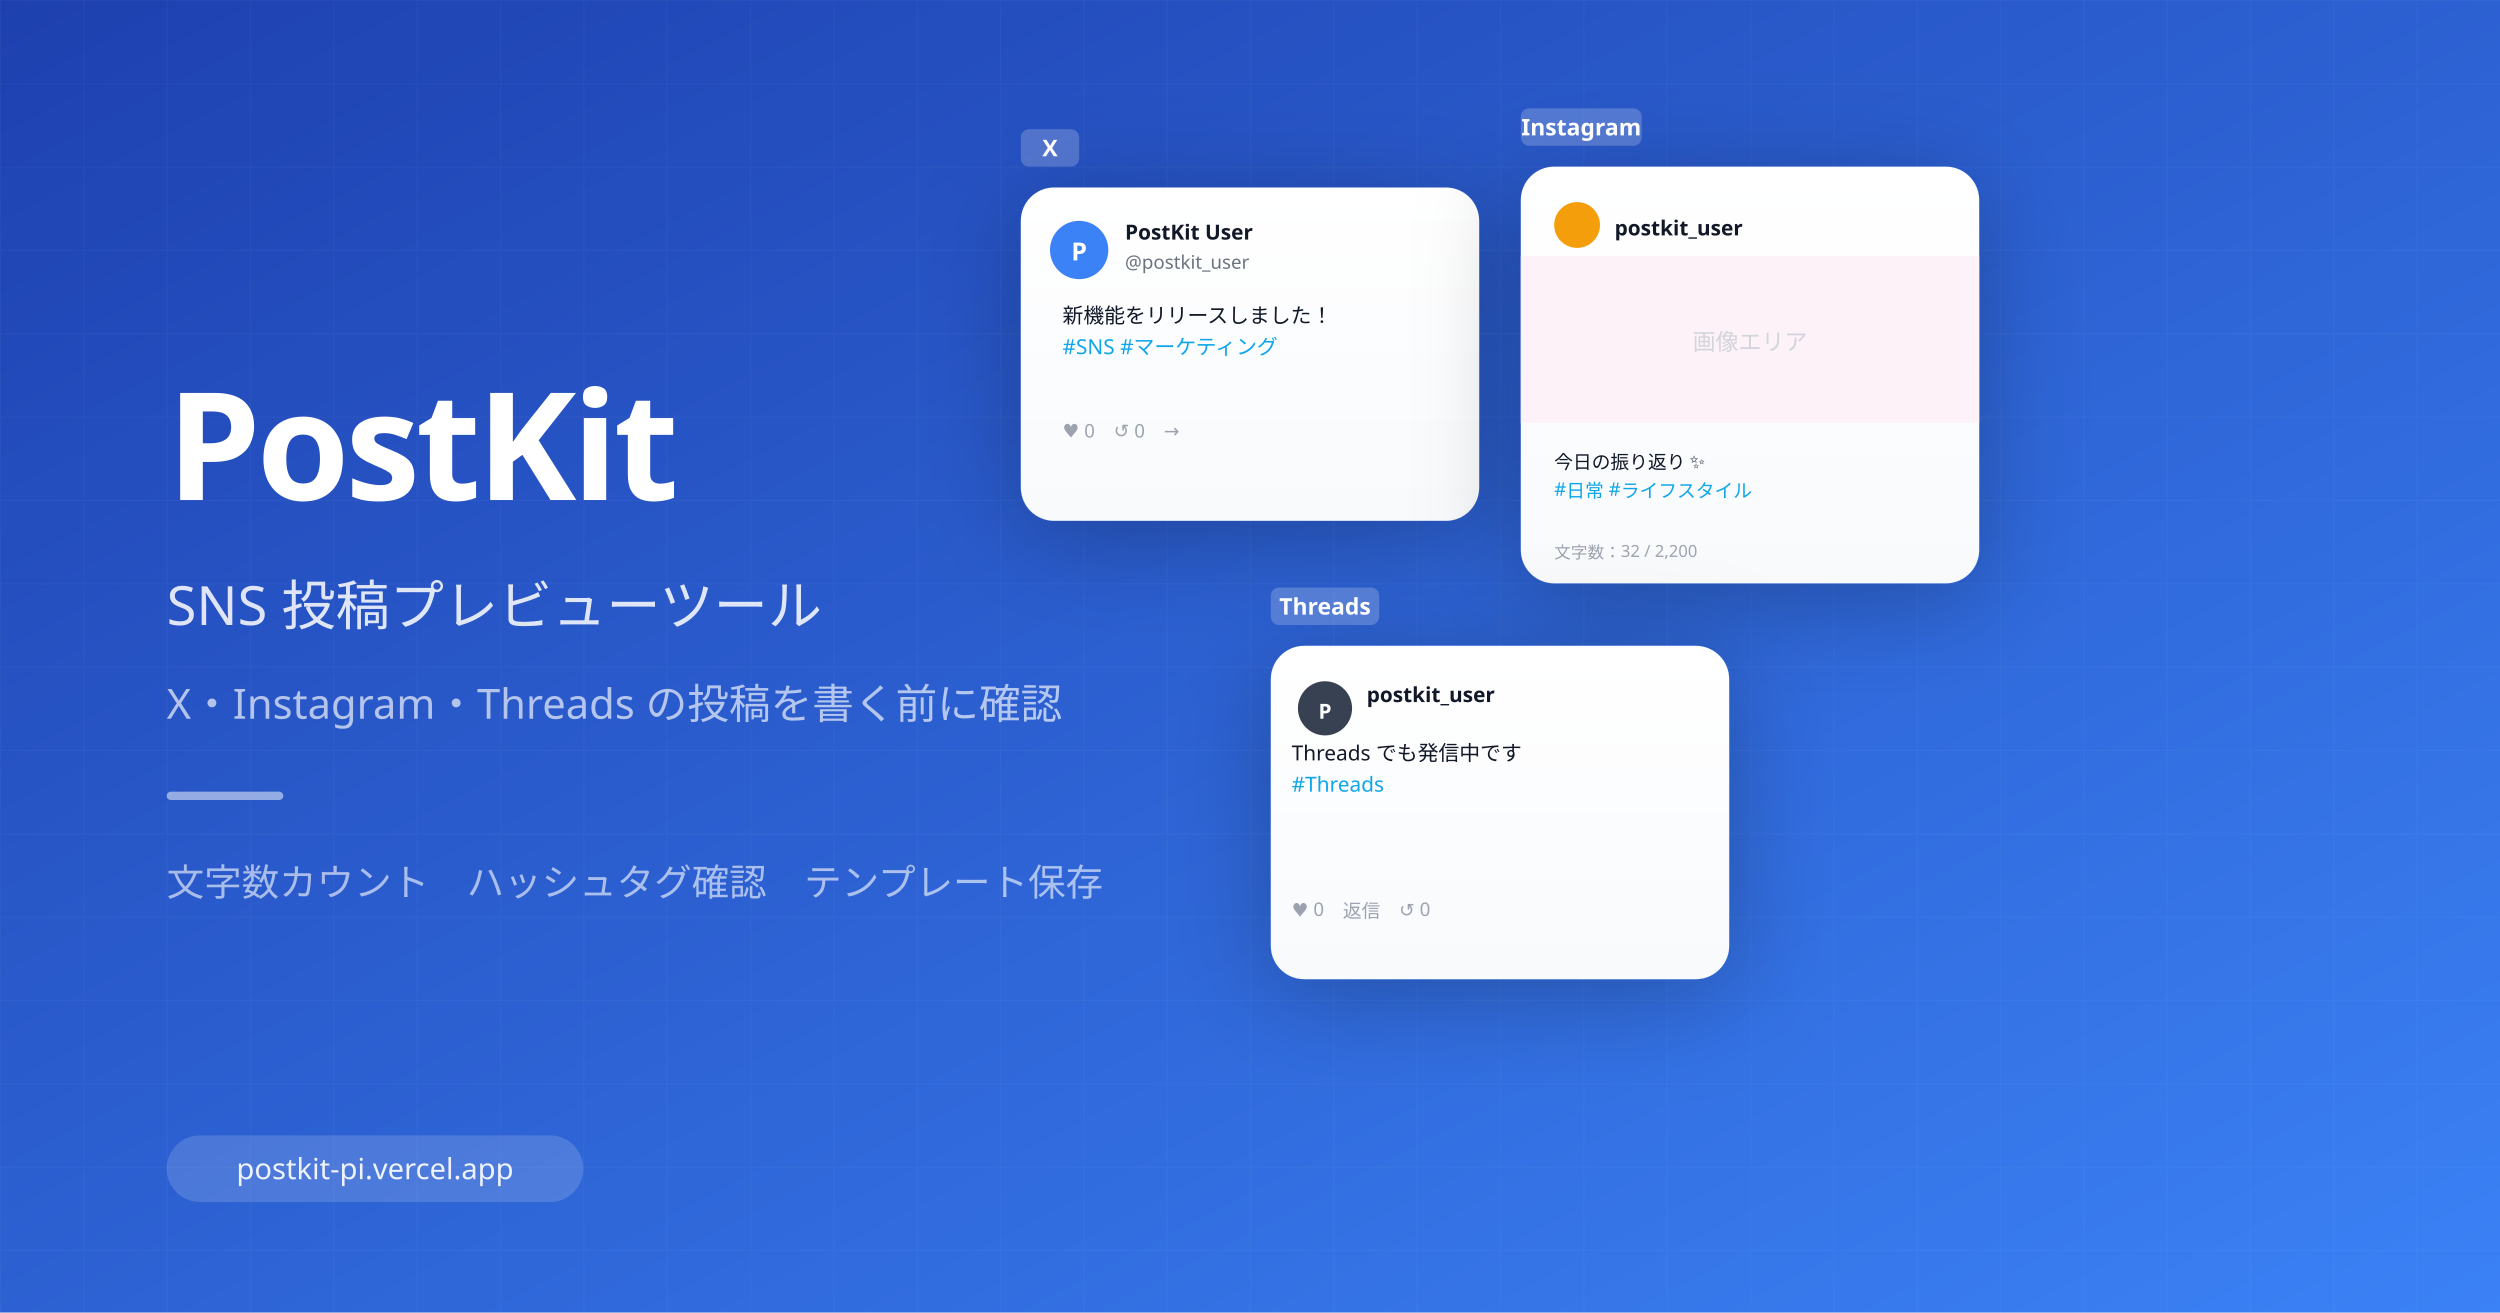
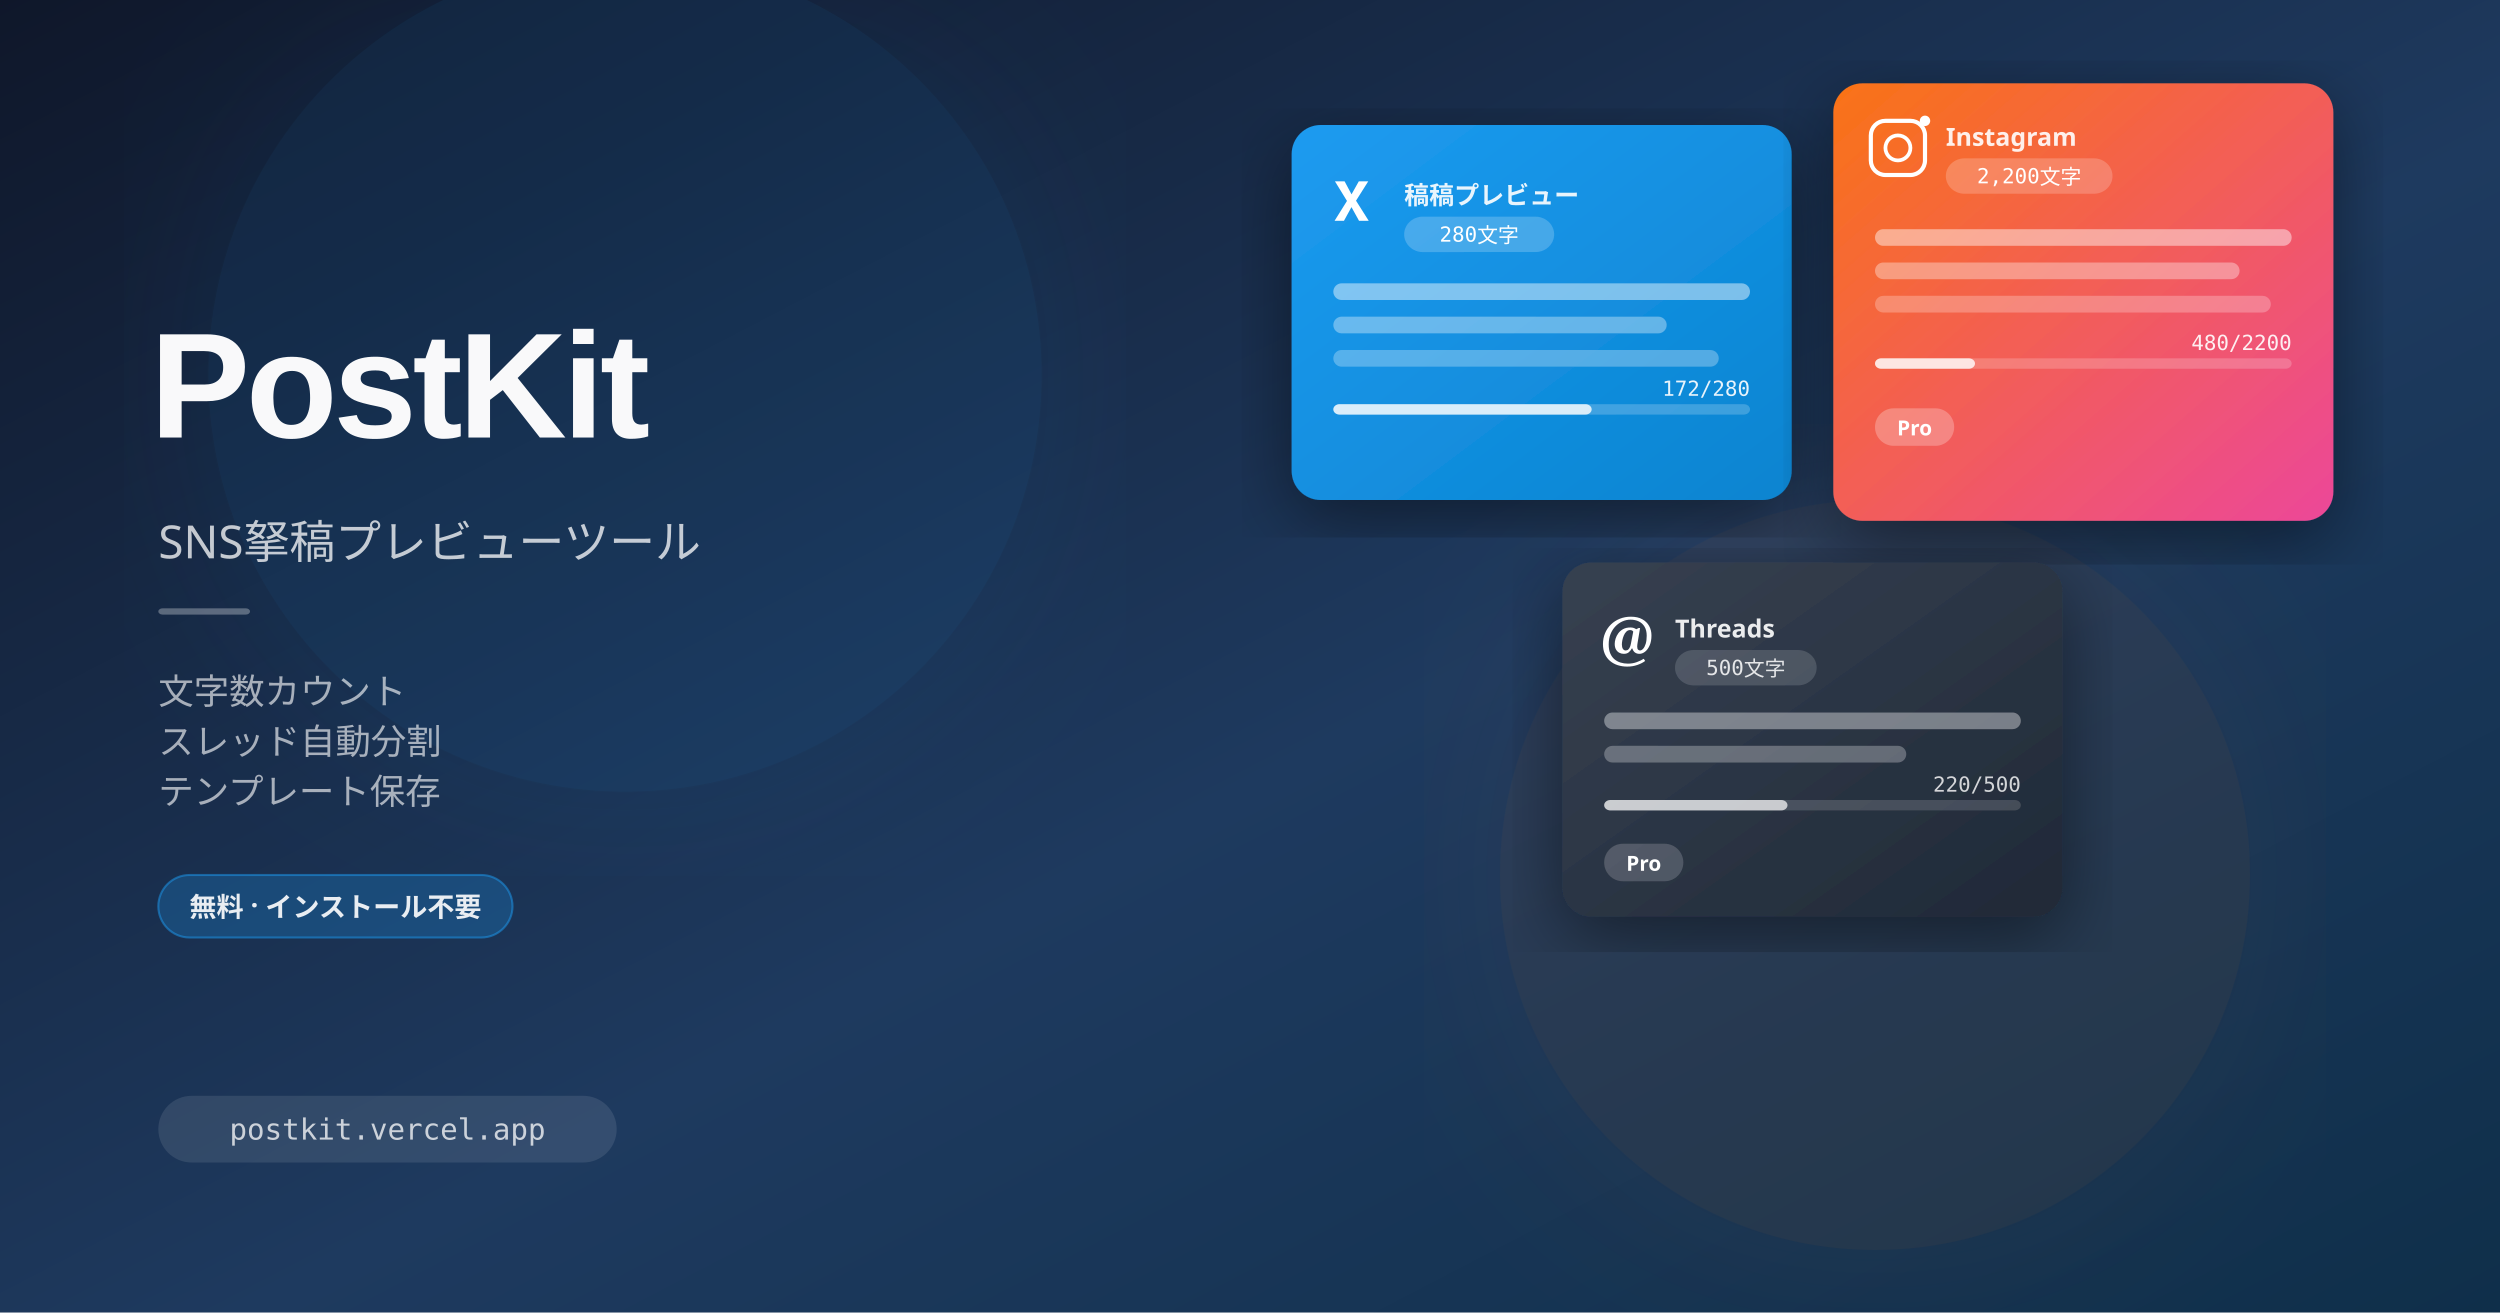
<svg xmlns="http://www.w3.org/2000/svg" width="1200" height="630" viewBox="0 0 1200 630">
  <defs>
-     <linearGradient id="bg" x1="0" y1="0" x2="1" y2="1">
-       <stop offset="0%" stop-color="#1e40af" />
-       <stop offset="100%" stop-color="#3b82f6" />
+     <linearGradient id="bg" x1="0%" y1="0%" x2="100%" y2="100%">
+       <stop offset="0%" stop-color="#0f172a" />
+       <stop offset="55%" stop-color="#1e3a5f" />
+       <stop offset="100%" stop-color="#0f2f4a" />
    </linearGradient>
-     <linearGradient id="card" x1="0" y1="0" x2="0" y2="1">
-       <stop offset="0%" stop-color="#ffffff" stop-opacity="1" />
-       <stop offset="100%" stop-color="#f8fafc" stop-opacity="1" />
+     <linearGradient id="card-x" x1="0%" y1="0%" x2="100%" y2="100%">
+       <stop offset="0%" stop-color="#1d9bf0" />
+       <stop offset="100%" stop-color="#0a84d0" />
    </linearGradient>
+     <linearGradient id="card-ig" x1="0%" y1="0%" x2="100%" y2="100%">
+       <stop offset="0%" stop-color="#f97316" />
+       <stop offset="100%" stop-color="#ec4899" />
+     </linearGradient>
+     <linearGradient id="card-th" x1="0%" y1="0%" x2="100%" y2="100%">
+       <stop offset="0%" stop-color="#374151" />
+       <stop offset="100%" stop-color="#1f2937" />
+     </linearGradient>
+     <filter id="shadow">
+       <feDropShadow dx="0" dy="10" stdDeviation="18" flood-color="rgba(0,0,0,0.45)" />
+     </filter>
+     <filter id="glow">
+       <feGaussianBlur stdDeviation="45" result="coloredBlur" />
+       <feMerge>
+         <feMergeNode in="coloredBlur" />
+         <feMergeNode in="SourceGraphic" />
+       </feMerge>
+     </filter>
  </defs>
  <rect width="1200" height="630" fill="url(#bg)" />
-   <pattern id="grid" width="40" height="40" patternUnits="userSpaceOnUse">
-     <path d="M 40 0 L 0 0 0 40" fill="none" stroke="white" stroke-width="0.3" stroke-opacity="0.1" />
-   </pattern>
-   <rect width="1200" height="630" fill="url(#grid)" />
-   <text x="80" y="240" font-family="sans-serif" font-size="72" font-weight="800" fill="white" letter-spacing="-2">PostKit</text>
-   <text x="80" y="300" font-family="sans-serif" font-size="26" fill="white" fill-opacity="0.85">SNS 投稿プレビューツール</text>
-   <text x="80" y="345" font-family="sans-serif" font-size="20" fill="white" fill-opacity="0.65">X・Instagram・Threads の投稿を書く前に確認</text>
-   <rect x="80" y="380" width="56" height="4" rx="2" fill="white" fill-opacity="0.5" />
-   <text x="80" y="430" font-family="sans-serif" font-size="18" fill="white" fill-opacity="0.6">文字数カウント　ハッシュタグ確認　テンプレート保存</text>
-   <rect x="490" y="90" width="220" height="160" rx="16" fill="url(#card)" filter="drop-shadow(0 8px 24px rgba(0,0,0,0.25))" />
-   <circle cx="518" cy="120" r="14" fill="#3b82f6" />
-   <text x="518" y="125" font-family="sans-serif" font-size="12" font-weight="700" fill="white" text-anchor="middle">P</text>
-   <text x="540" y="115" font-family="sans-serif" font-size="10" font-weight="700" fill="#111827">PostKit User</text>
-   <text x="540" y="129" font-family="sans-serif" font-size="9" fill="#6b7280">@postkit_user</text>
-   <text x="510" y="155" font-family="sans-serif" font-size="10" fill="#111827">新機能をリリースしました！</text>
-   <text x="510" y="170" font-family="sans-serif" font-size="10" fill="#0ea5e9">#SNS #マーケティング</text>
-   <text x="510" y="210" font-family="sans-serif" font-size="9" fill="#9ca3af">♥ 0　↺ 0　→</text>
-   <rect x="490" y="62" width="28" height="18" rx="4" fill="white" fill-opacity="0.2" />
-   <text x="504" y="75" font-family="sans-serif" font-size="11" font-weight="700" fill="white" text-anchor="middle">X</text>
-   <rect x="730" y="80" width="220" height="200" rx="16" fill="url(#card)" filter="drop-shadow(0 8px 24px rgba(0,0,0,0.25))" />
-   <circle cx="757" cy="108" r="11" fill="#f59e0b" />
-   <text x="775" y="113" font-family="sans-serif" font-size="10" font-weight="700" fill="#111827">postkit_user</text>
-   <rect x="730" y="123" width="220" height="80" fill="#fdf2f8" />
-   <text x="840" y="168" font-family="sans-serif" font-size="11" fill="#d1d5db" text-anchor="middle">画像エリア</text>
-   <text x="746" y="225" font-family="sans-serif" font-size="9" fill="#111827">今日の振り返り ✨</text>
-   <text x="746" y="238" font-family="sans-serif" font-size="9" fill="#0ea5e9">#日常 #ライフスタイル</text>
-   <text x="746" y="268" font-family="sans-serif" font-size="8" fill="#9ca3af">文字数：32 / 2,200</text>
-   <rect x="730" y="52" width="58" height="18" rx="4" fill="white" fill-opacity="0.2" />
-   <text x="759" y="65" font-family="sans-serif" font-size="11" font-weight="700" fill="white" text-anchor="middle">Instagram</text>
-   <rect x="610" y="310" width="220" height="160" rx="16" fill="url(#card)" filter="drop-shadow(0 8px 24px rgba(0,0,0,0.25))" />
-   <circle cx="636" cy="340" r="13" fill="#374151" />
-   <text x="636" y="345" font-family="sans-serif" font-size="10" font-weight="700" fill="white" text-anchor="middle">P</text>
-   <text x="656" y="337" font-family="sans-serif" font-size="10" font-weight="700" fill="#111827">postkit_user</text>
-   <text x="620" y="365" font-family="sans-serif" font-size="10" fill="#111827">Threads でも発信中です</text>
-   <text x="620" y="380" font-family="sans-serif" font-size="10" fill="#0ea5e9">#Threads</text>
-   <text x="620" y="440" font-family="sans-serif" font-size="9" fill="#9ca3af">♥ 0　返信　↺ 0</text>
-   <rect x="610" y="282" width="52" height="18" rx="4" fill="white" fill-opacity="0.2" />
-   <text x="636" y="295" font-family="sans-serif" font-size="11" font-weight="700" fill="white" text-anchor="middle">Threads</text>
-   <rect x="80" y="545" width="200" height="32" rx="16" fill="white" fill-opacity="0.15" />
-   <text x="180" y="566" font-family="sans-serif" font-size="14" fill="white" fill-opacity="0.9" text-anchor="middle">postkit-pi.vercel.app</text>
+   <circle cx="300" cy="180" r="200" fill="#1d9bf0" opacity="0.08" filter="url(#glow)" />
+   <circle cx="900" cy="420" r="180" fill="#f97316" opacity="0.07" filter="url(#glow)" />
+   <g transform="translate(620, 60)" filter="url(#shadow)">
+     <rect width="240" height="180" rx="14" fill="url(#card-x)" />
+     <text x="20" y="46" font-family="'Helvetica Neue', sans-serif" font-size="26" font-weight="900" fill="white">X</text>
+     <text x="54" y="38" font-family="sans-serif" font-size="12" font-weight="700" fill="rgba(255,255,255,0.9)">稿稿プレビュー</text>
+     <rect x="54" y="44" width="72" height="17" rx="9" fill="rgba(255,255,255,0.2)" />
+     <text x="90" y="56" font-family="monospace" font-size="10" fill="white" text-anchor="middle">280文字</text>
+     <rect x="20" y="76" width="200" height="8" rx="4" fill="rgba(255,255,255,0.45)" />
+     <rect x="20" y="92" width="160" height="8" rx="4" fill="rgba(255,255,255,0.35)" />
+     <rect x="20" y="108" width="185" height="8" rx="4" fill="rgba(255,255,255,0.28)" />
+     <rect x="20" y="134" width="200" height="5" rx="3" fill="rgba(255,255,255,0.2)" />
+     <rect x="20" y="134" width="124" height="5" rx="3" fill="rgba(255,255,255,0.8)" />
+     <text x="220" y="130" font-family="monospace" font-size="10" fill="rgba(255,255,255,0.9)" text-anchor="end">172/280</text>
+   </g>
+   <g transform="translate(880, 40)" filter="url(#shadow)">
+     <rect width="240" height="210" rx="14" fill="url(#card-ig)" />
+     <rect x="18" y="18" width="26" height="26" rx="7" fill="none" stroke="white" stroke-width="2" />
+     <circle cx="31" cy="31" r="6" fill="none" stroke="white" stroke-width="1.8" />
+     <circle cx="44" cy="18" r="2.5" fill="white" />
+     <text x="54" y="30" font-family="sans-serif" font-size="12" font-weight="700" fill="rgba(255,255,255,0.9)">Instagram</text>
+     <rect x="54" y="36" width="80" height="17" rx="9" fill="rgba(255,255,255,0.2)" />
+     <text x="94" y="48" font-family="monospace" font-size="10" fill="white" text-anchor="middle">2,200文字</text>
+     <rect x="20" y="70" width="200" height="8" rx="4" fill="rgba(255,255,255,0.45)" />
+     <rect x="20" y="86" width="175" height="8" rx="4" fill="rgba(255,255,255,0.35)" />
+     <rect x="20" y="102" width="190" height="8" rx="4" fill="rgba(255,255,255,0.25)" />
+     <rect x="20" y="132" width="200" height="5" rx="3" fill="rgba(255,255,255,0.2)" />
+     <rect x="20" y="132" width="48" height="5" rx="3" fill="rgba(255,255,255,0.8)" />
+     <text x="220" y="128" font-family="monospace" font-size="10" fill="rgba(255,255,255,0.9)" text-anchor="end">480/2200</text>
+     <rect x="20" y="156" width="38" height="18" rx="9" fill="rgba(255,255,255,0.25)" />
+     <text x="39" y="169" font-family="sans-serif" font-size="10" font-weight="700" fill="white" text-anchor="middle">Pro</text>
+   </g>
+   <g transform="translate(750, 270)" filter="url(#shadow)">
+     <rect width="240" height="170" rx="14" fill="url(#card-th)" />
+     <text x="18" y="46" font-family="serif" font-size="28" font-weight="900" fill="white">@</text>
+     <text x="54" y="36" font-family="sans-serif" font-size="12" font-weight="700" fill="rgba(255,255,255,0.9)">Threads</text>
+     <rect x="54" y="42" width="68" height="17" rx="9" fill="rgba(255,255,255,0.15)" />
+     <text x="88" y="54" font-family="monospace" font-size="10" fill="rgba(255,255,255,0.85)" text-anchor="middle">500文字</text>
+     <rect x="20" y="72" width="200" height="8" rx="4" fill="rgba(255,255,255,0.38)" />
+     <rect x="20" y="88" width="145" height="8" rx="4" fill="rgba(255,255,255,0.28)" />
+     <rect x="20" y="114" width="200" height="5" rx="3" fill="rgba(255,255,255,0.15)" />
+     <rect x="20" y="114" width="88" height="5" rx="3" fill="rgba(255,255,255,0.7)" />
+     <text x="220" y="110" font-family="monospace" font-size="10" fill="rgba(255,255,255,0.8)" text-anchor="end">220/500</text>
+     <rect x="20" y="135" width="38" height="18" rx="9" fill="rgba(255,255,255,0.18)" />
+     <text x="39" y="148" font-family="sans-serif" font-size="10" font-weight="700" fill="white" text-anchor="middle">Pro</text>
+   </g>
+   <text x="72" y="210" font-family="'Helvetica Neue', Arial, sans-serif" font-size="72" font-weight="900" fill="white" letter-spacing="-2" opacity="0.97">PostKit</text>
+   <text x="76" y="268" font-family="sans-serif" font-size="22" fill="rgba(255,255,255,0.75)">SNS拏稿プレビューツール</text>
+   <rect x="76" y="292" width="44" height="3" rx="2" fill="rgba(255,255,255,0.3)" />
+   <text x="76" y="338" font-family="sans-serif" font-size="17" fill="rgba(255,255,255,0.62)">文字数カウント</text>
+   <text x="76" y="362" font-family="sans-serif" font-size="17" fill="rgba(255,255,255,0.62)">スレッド自動分割</text>
+   <text x="76" y="386" font-family="sans-serif" font-size="17" fill="rgba(255,255,255,0.62)">テンプレート保存</text>
+   <rect x="76" y="420" width="170" height="30" rx="15" fill="rgba(29,155,240,0.25)" stroke="rgba(29,155,240,0.5)" stroke-width="1" />
+   <text x="161" y="440" font-family="sans-serif" font-size="13" font-weight="600" fill="rgba(255,255,255,0.9)" text-anchor="middle">無料 · インストール不要</text>
+   <rect x="76" y="526" width="220" height="32" rx="16" fill="rgba(255,255,255,0.1)" />
+   <text x="186" y="547" font-family="monospace" font-size="14" fill="rgba(255,255,255,0.75)" text-anchor="middle">postkit.vercel.app</text>
</svg>
